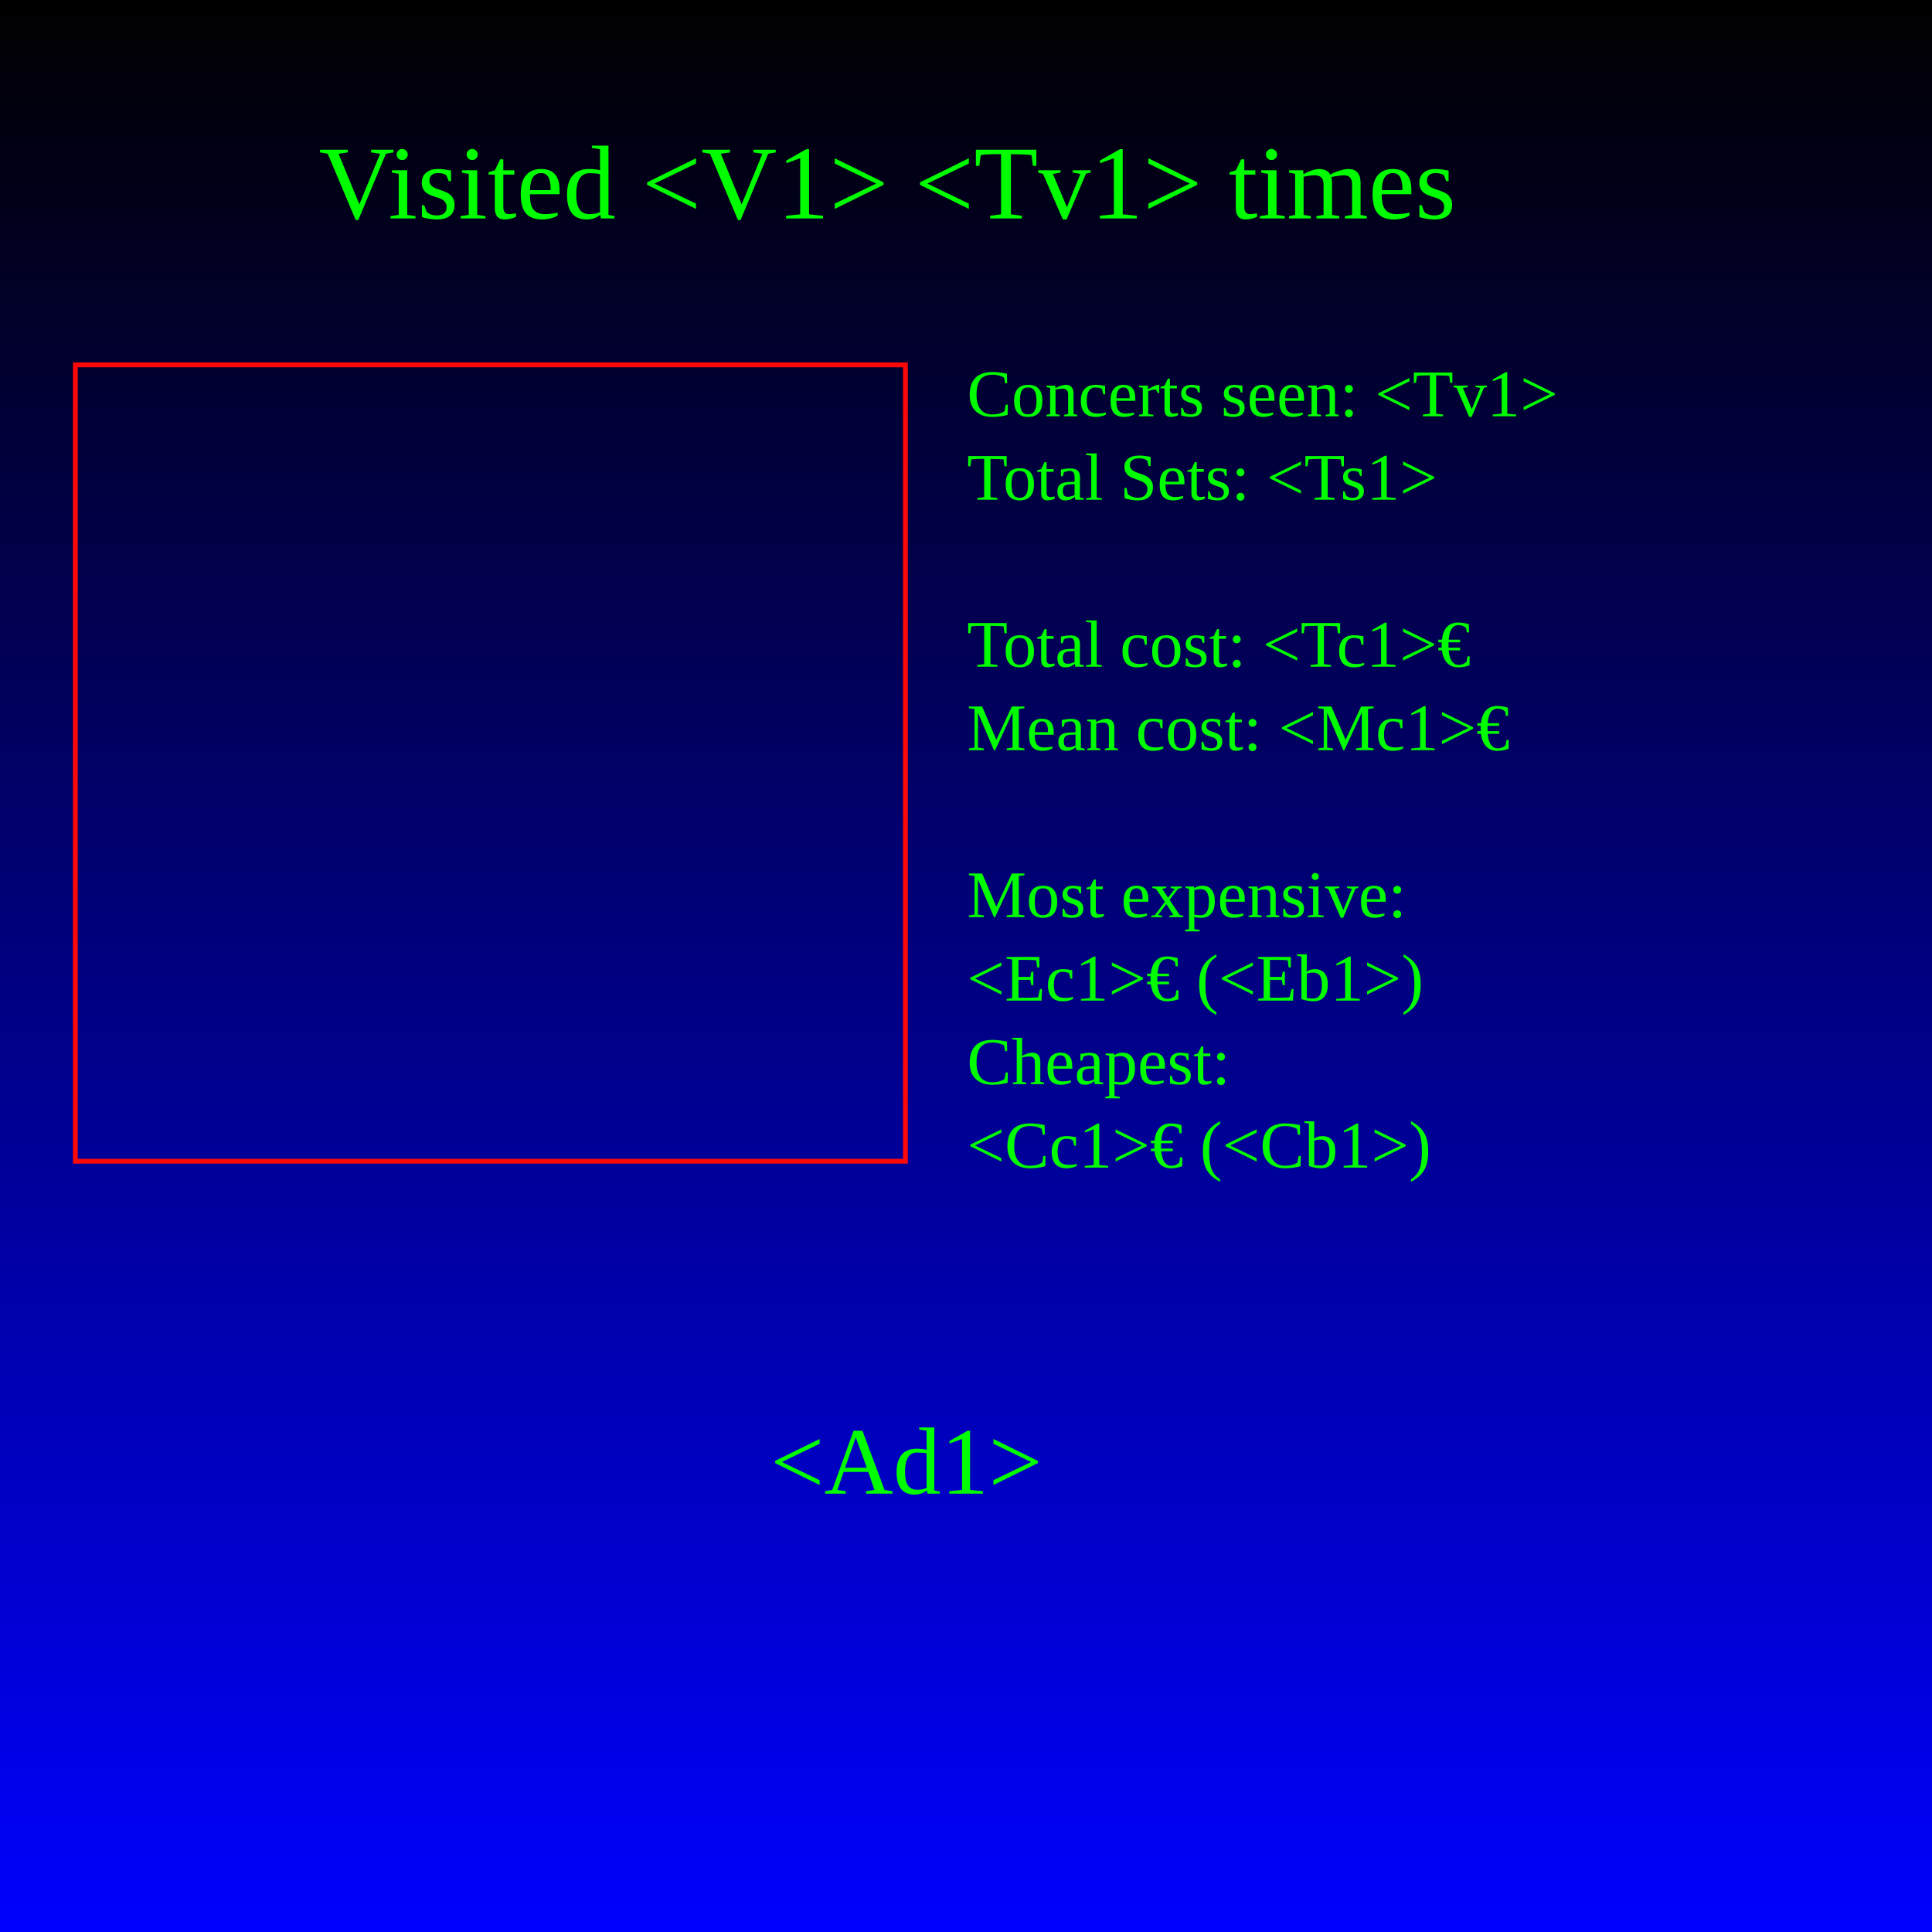
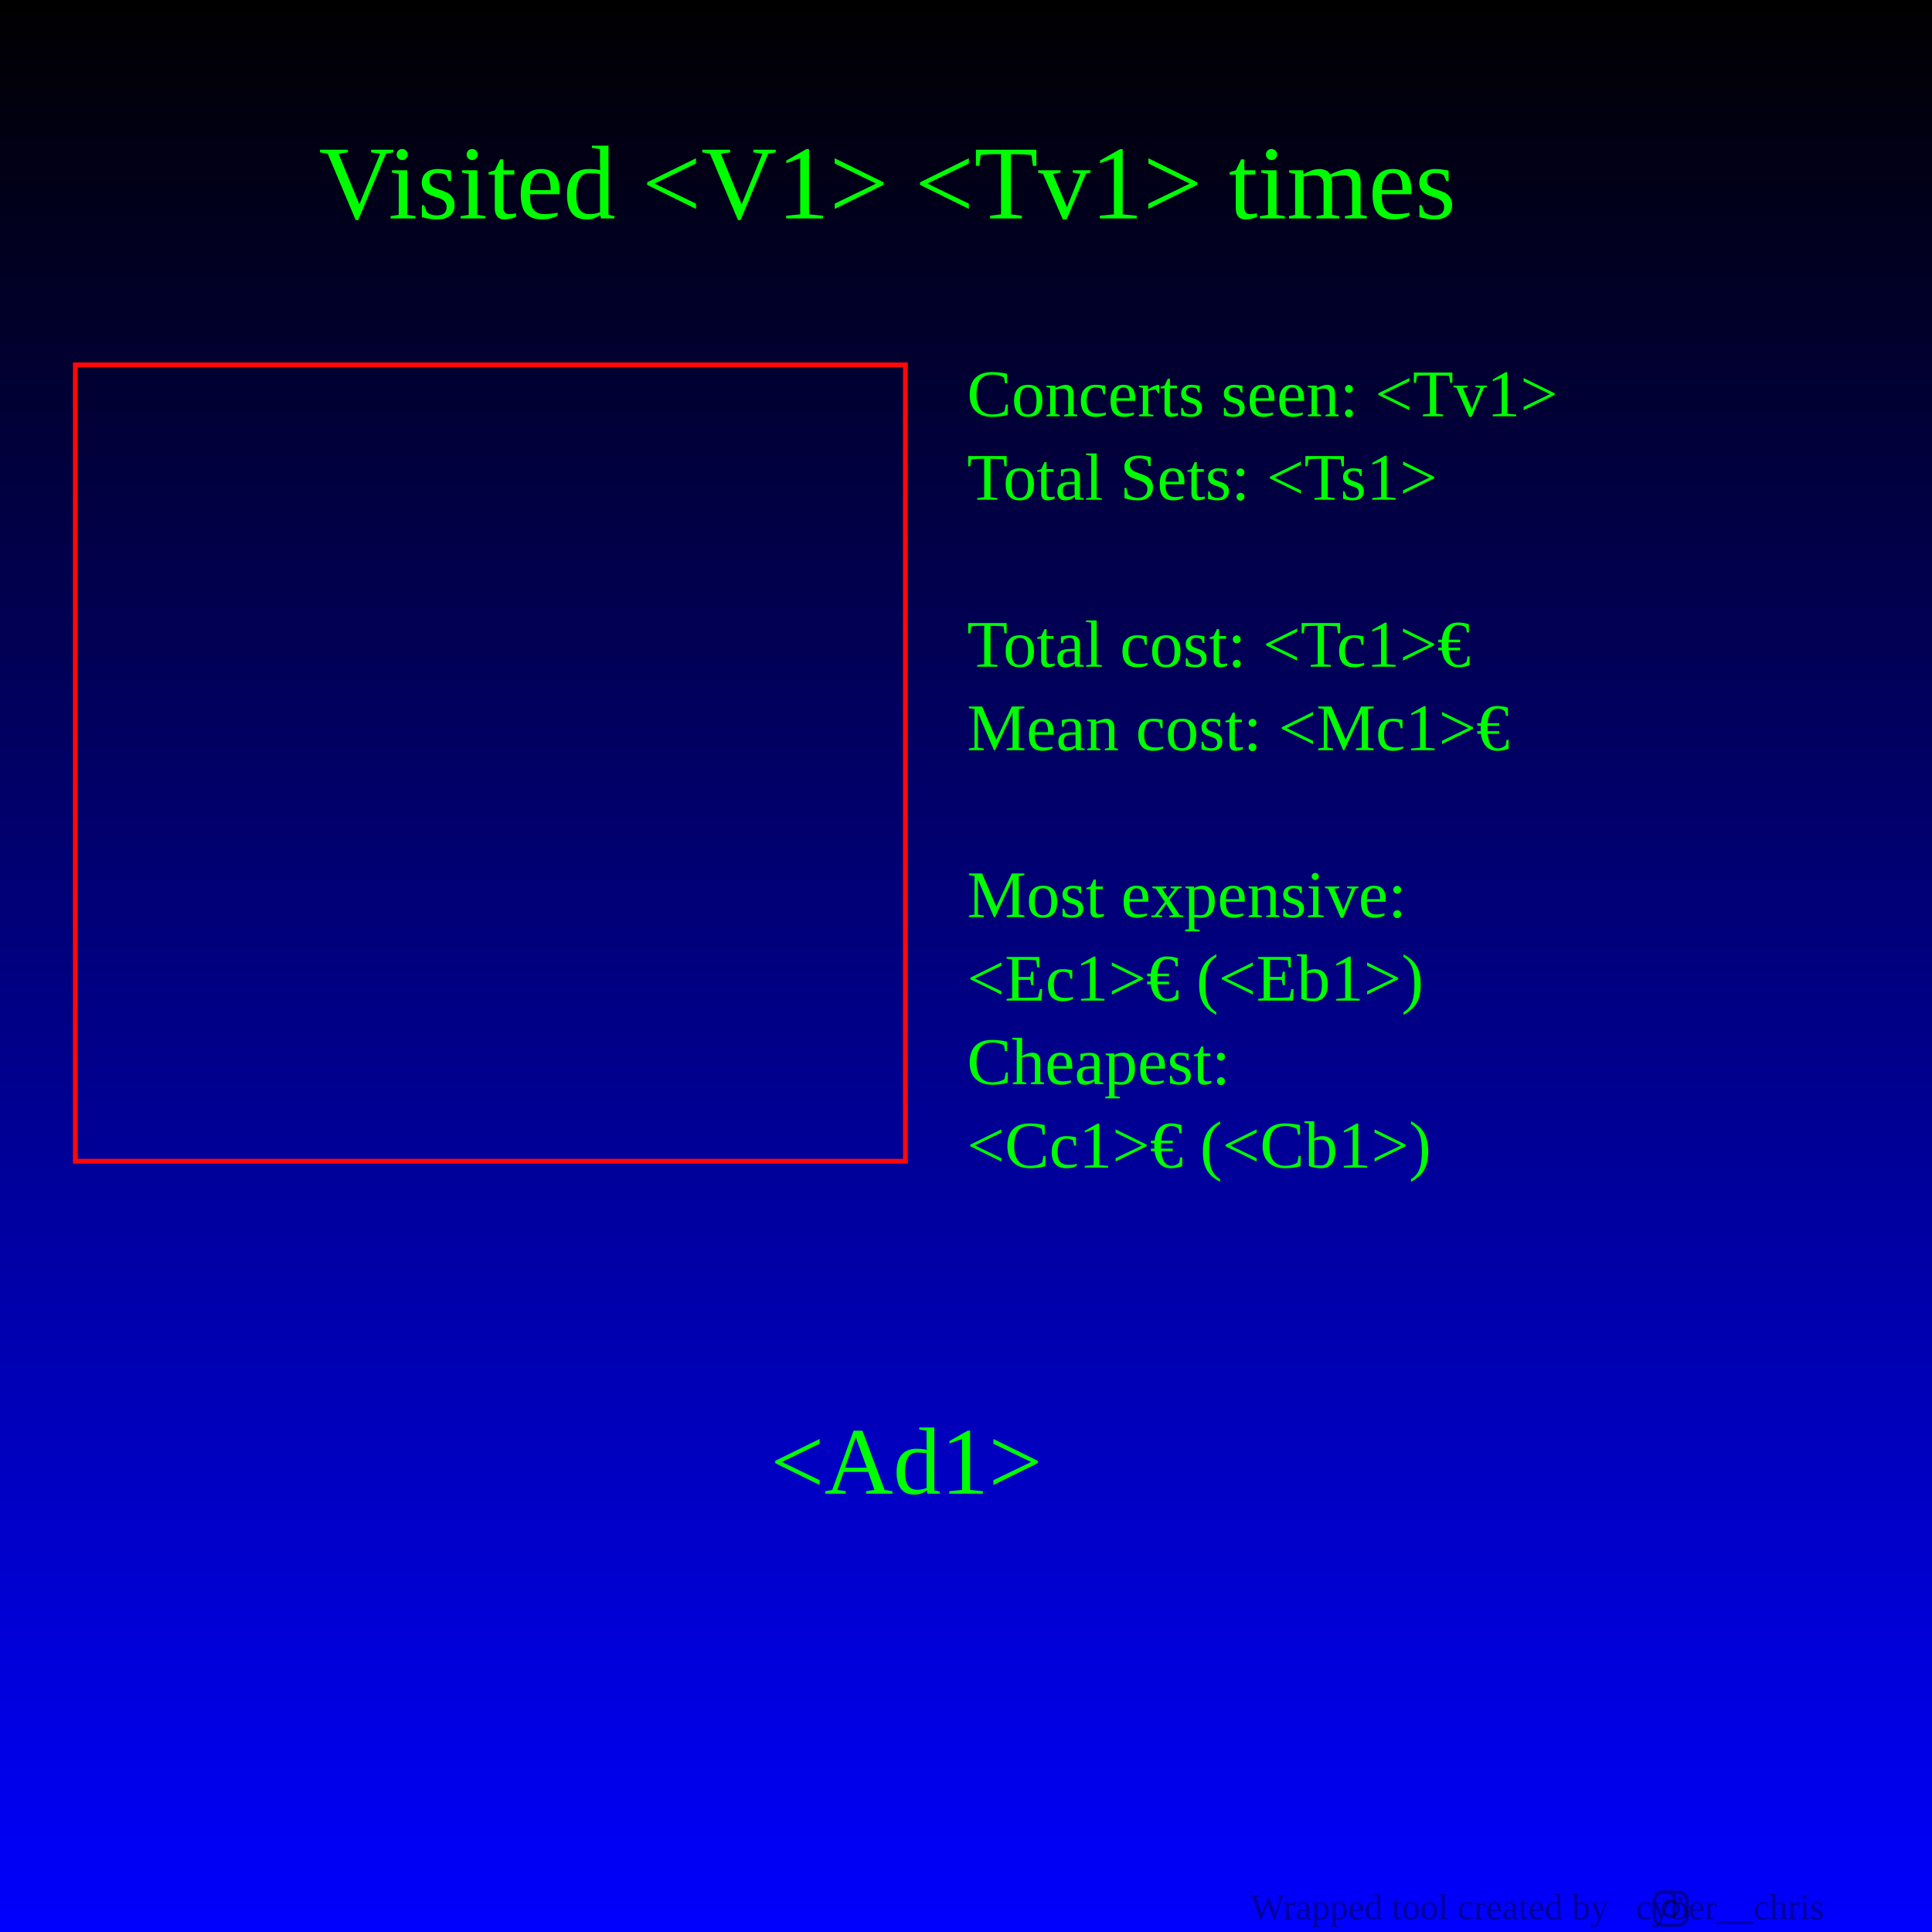
<svg xmlns="http://www.w3.org/2000/svg" xmlns:xlink="http://www.w3.org/1999/xlink" width="1080" height="1080" viewBox="0 0 1080 1080" version="1.1" id="svg1">
  <defs id="defs1">
    <pattern xlink:href="#pattern6-7" preserveAspectRatio="xMidYMid" id="pattern7" patternTransform="matrix(0.2389014,0,0,0.2389014,228.0576,249.6872)" />
    <pattern patternUnits="userSpaceOnUse" width="29" height="20" patternTransform="translate(190,350)" preserveAspectRatio="xMidYMid" style="fill:#010000" id="pattern6-7">
      <path style="fill:none;stroke:#010000;stroke-width:10;stroke-linecap:butt;stroke-dasharray:none;paint-order:stroke markers fill;stop-color:#010000" d="M 0,5 C 19,5 10,15 29,15" id="path4-2" />
    </pattern>
    <linearGradient id="linearGradient3">
      <stop style="stop-color:#010000;stop-opacity:1;" offset="0" id="stop3" />
      <stop style="stop-color:#0000fe;stop-opacity:1" offset="1" id="stop4" />
    </linearGradient>
    <linearGradient xlink:href="#linearGradient3" id="linearGradient4" x1="540" y1="0" x2="540" y2="1080" gradientUnits="userSpaceOnUse" />
  </defs>
  <g id="layer2" style="display:inline">
    <rect style="fill:url(#linearGradient4);fill-opacity:1" id="rect2" width="1080" height="1080" x="0" y="0" />
  </g>
  <g id="layer1" style="display:inline">
    <text xml:space="preserve" style="font-size:58.667px;text-align:start;writing-mode:lr-tb;direction:ltr;text-anchor:start;fill:#00fe00;stroke-width:0.526" x="529.718" y="122.113" id="text1">
      <tspan id="tspan1" x="540.03" y="122.113" style="font-size:58.667px;text-align:center;text-anchor:middle;stroke-width:0.526">Visited &lt;V1&gt; &lt;Tv1&gt; times </tspan>
    </text>
  </g>
  <g id="layer3">
    <rect style="display:inline;fill:none;stroke:#ff0808;stroke-width:2.68;stroke-linecap:butt;stroke-linejoin:miter;stroke-dasharray:none;stroke-opacity:1" id="rect1" width="464.014" height="445.17" x="42.118" y="203.963" />
    <text xml:space="preserve" style="font-size:45.869px;text-align:start;writing-mode:lr-tb;direction:ltr;text-anchor:start;display:inline;fill:none;stroke:url(#pattern7);stroke-width:0.247;stroke-linecap:butt;stroke-linejoin:miter;stroke-dasharray:none;stroke-opacity:1" x="240.003" y="203.819" id="text7">
      <tspan id="tspan7" x="240.003" y="203.819" style="fill:#00fe00;stroke:#ff0808;stroke-width:0.247;stroke-opacity:0" />
    </text>
    <text xml:space="preserve" style="font-size:37.333px;text-align:start;writing-mode:lr-tb;direction:ltr;text-anchor:start;display:inline;fill:#00fe00;stroke:#ff0808;stroke-width:1.034;stroke-linecap:butt;stroke-linejoin:miter;stroke-dasharray:none;stroke-opacity:0" x="540.547" y="232.7" id="text9">
      <tspan x="540.547" y="232.7" id="tspan2" style="font-size:37.333px">Concerts seen: &lt;Tv1&gt; </tspan>
      <tspan x="540.547" y="279.367" id="tspan3" style="font-size:37.333px">Total Sets: &lt;Ts1&gt;</tspan>
      <tspan x="540.547" y="326.033" style="font-size:37.333px" id="tspan15" />
      <tspan x="540.547" y="372.7" id="tspan4" dx="0 0 0 0 0 0 0 0 0 0 0 0 0 0 0 0 2.041" style="font-size:37.333px">Total cost: &lt;Tc1&gt;€</tspan>
      <tspan x="540.547" y="419.367" dx="0 0 0 0 0 0 0 0 0 0 0 0 0 0 0 0 0 0 0 0 0 0 0 0 0 0 0 0 0 0 0 0 0 2.041" style="font-size:37.333px" id="tspan9">Mean cost: &lt;Mc1&gt;€</tspan>
      <tspan x="540.547" y="466.033" dx="0 0 0 0 0 0 0 0 0 0 0 0 0 0 0 0 0 0 0 0 0 0 0 0 0 0 0 0 0 0 0 2.041" style="font-size:37.333px" id="tspan10" />
      <tspan x="540.547" y="512.7" style="font-size:37.333px" id="tspan16">Most expensive:</tspan>
      <tspan x="540.547" y="559.367" dx="0 0 0 0 0 0 0 0 0 0 0 0 0 0 0 0 0 0 0 0 0 0 0 0 0 0 0 0 0 0 2.041" style="font-size:37.333px" id="tspan6">&lt;Ec1&gt;€ (&lt;Eb1&gt;)</tspan>
      <tspan x="540.547" y="606.033" style="font-size:37.333px" id="tspan17">Cheapest:</tspan>
      <tspan x="540.547" y="652.7" dx="0 0 0 0 0 0 0 0 0 0 0 0 0 0 0 0 0 0 0 0 0 0 0 0 0 0 0 0 0 0 0 0 0 0 0 0 0 0 0 0 0 0 0 0 0 0 0 0 0 0 0 2.041" style="font-size:37.333px" id="tspan8">&lt;Cc1&gt;€ (&lt;Cb1&gt;)</tspan>
      <tspan x="540.547" y="699.367" style="font-size:37.333px" id="tspan18" dx="0 0 0 0 0 0 0 0 0 0 0 0 0 0 0 0 0 0 0 0 0 0 0 0 0 0 0 0 0 0 0 0 0 0 0 0 0 0 0 0 0 0 0 0 0 0 0 0 0 0 0 0 2.041" />
      <tspan x="540.547" y="746.033" id="tspan5" style="font-size:37.333px"> </tspan>
    </text>
    <text xml:space="preserve" style="font-size:53.333px;text-align:center;writing-mode:lr-tb;direction:ltr;text-anchor:middle;fill:#ff00ff;stroke:#ff0808;stroke-width:1.034;stroke-opacity:0" x="540.03" y="834.972" id="text14">
      <tspan id="tspan14" x="540.03" y="834.972" style="font-size:53.333px;fill:#00fe00">&lt;Ad1&gt;</tspan>
    </text>
+     <text xml:space="preserve" style="font-size:20.389px;text-align:center;writing-mode:lr-tb;direction:ltr;text-anchor:middle;display:inline;fill:#000000;fill-opacity:0.382;stroke:#ff0808;stroke-width:1.318;stroke-opacity:0" x="872.057" y="1072.896" id="text17-0">
+       <tspan id="tspan17-3" x="872.057" y="1072.896" style="font-size:20.389px;fill:#000000;fill-opacity:0.382;stroke-width:1.318" dx="0 0 0 0 0 0 0 0 0 0 0 0 0 0 0 0 0 0 0 0 0 0 0 0 1.402 0 3.094 0 0 0 0 0 1.778" dy="0 0 0 0 0 0 0 0 0 0 0 0 0 0 0 0 0 0 0 0 0 0 0 0 0 0 0 0 0 0 0 -2.967 0 2.967">Wrapped tool created by   cyber__chris</tspan>
+     </text>
+     <path d="m 929.698,1056.814 c -1.082,0.051 -1.821,0.224 -2.467,0.478 -0.668,0.261 -1.235,0.61 -1.799,1.176 -0.564,0.566 -0.911,1.133 -1.17,1.803 -0.25,0.647 -0.42,1.387 -0.468,2.469 -0.048,1.083 -0.059,1.431 -0.053,4.193 0.01,2.762 0.018,3.108 0.07,4.193 0.052,1.082 0.224,1.821 0.477,2.467 0.261,0.669 0.61,1.235 1.176,1.799 0.566,0.564 1.133,0.91 1.804,1.17 0.647,0.25 1.387,0.42 2.469,0.468 1.082,0.047 1.431,0.059 4.192,0.053 2.761,0 3.108,-0.018 4.193,-0.068 1.085,-0.051 1.819,-0.225 2.466,-0.477 0.669,-0.262 1.235,-0.611 1.799,-1.177 0.564,-0.566 0.911,-1.134 1.169,-1.804 0.251,-0.647 0.421,-1.387 0.468,-2.468 0.047,-1.086 0.059,-1.432 0.053,-4.193 -0.01,-2.761 -0.018,-3.107 -0.069,-4.192 -0.052,-1.085 -0.224,-1.821 -0.477,-2.468 -0.261,-0.668 -0.61,-1.234 -1.176,-1.799 -0.566,-0.565 -1.134,-0.911 -1.804,-1.169 -0.647,-0.25 -1.387,-0.421 -2.469,-0.468 -1.082,-0.046 -1.431,-0.059 -4.193,-0.052 -2.762,0 -3.108,0.018 -4.192,0.069 m 0.119,18.385 c -0.992,-0.042 -1.53,-0.208 -1.889,-0.346 -0.475,-0.183 -0.814,-0.404 -1.171,-0.758 -0.358,-0.354 -0.577,-0.694 -0.763,-1.168 -0.139,-0.359 -0.307,-0.896 -0.353,-1.888 -0.05,-1.071 -0.061,-1.393 -0.067,-4.108 -0.01,-2.715 0.01,-3.037 0.052,-4.109 0.042,-0.991 0.208,-1.53 0.346,-1.888 0.183,-0.476 0.404,-0.814 0.758,-1.171 0.355,-0.357 0.694,-0.577 1.168,-0.763 0.358,-0.141 0.896,-0.306 1.887,-0.354 1.073,-0.051 1.394,-0.062 4.109,-0.068 2.715,0 3.037,0 4.11,0.051 0.991,0.043 1.53,0.207 1.888,0.346 0.475,0.183 0.814,0.403 1.171,0.758 0.357,0.355 0.578,0.693 0.763,1.169 0.14,0.358 0.306,0.895 0.353,1.887 0.051,1.073 0.063,1.394 0.067,4.109 0.01,2.714 -0.01,3.037 -0.052,4.108 -0.043,0.992 -0.208,1.53 -0.346,1.889 -0.183,0.475 -0.404,0.814 -0.759,1.171 -0.355,0.357 -0.693,0.577 -1.168,0.763 -0.358,0.141 -0.896,0.306 -1.887,0.353 -1.073,0.05 -1.394,0.062 -4.11,0.068 -2.716,0 -3.036,0 -4.109,-0.051 m 8.29,-13.721 a 1.22,1.22 0 1 0 1.218,-1.222 1.22,1.22 0 0 0 -1.218,1.222 m -9.419,5.445 c 0.01,2.884 2.348,5.217 5.232,5.212 2.884,0 5.218,-2.348 5.212,-5.232 -0.01,-2.884 -2.349,-5.217 -5.232,-5.212 -2.884,0 -5.217,2.348 -5.212,5.232 m 1.832,0 a 3.39,3.39 0 1 1 3.397,3.384 3.39,3.39 0 0 1 -3.397,-3.384" id="path1" style="display:inline;fill:#000000;fill-opacity:0.382;stroke-width:0.02" />
  </g>
</svg>
